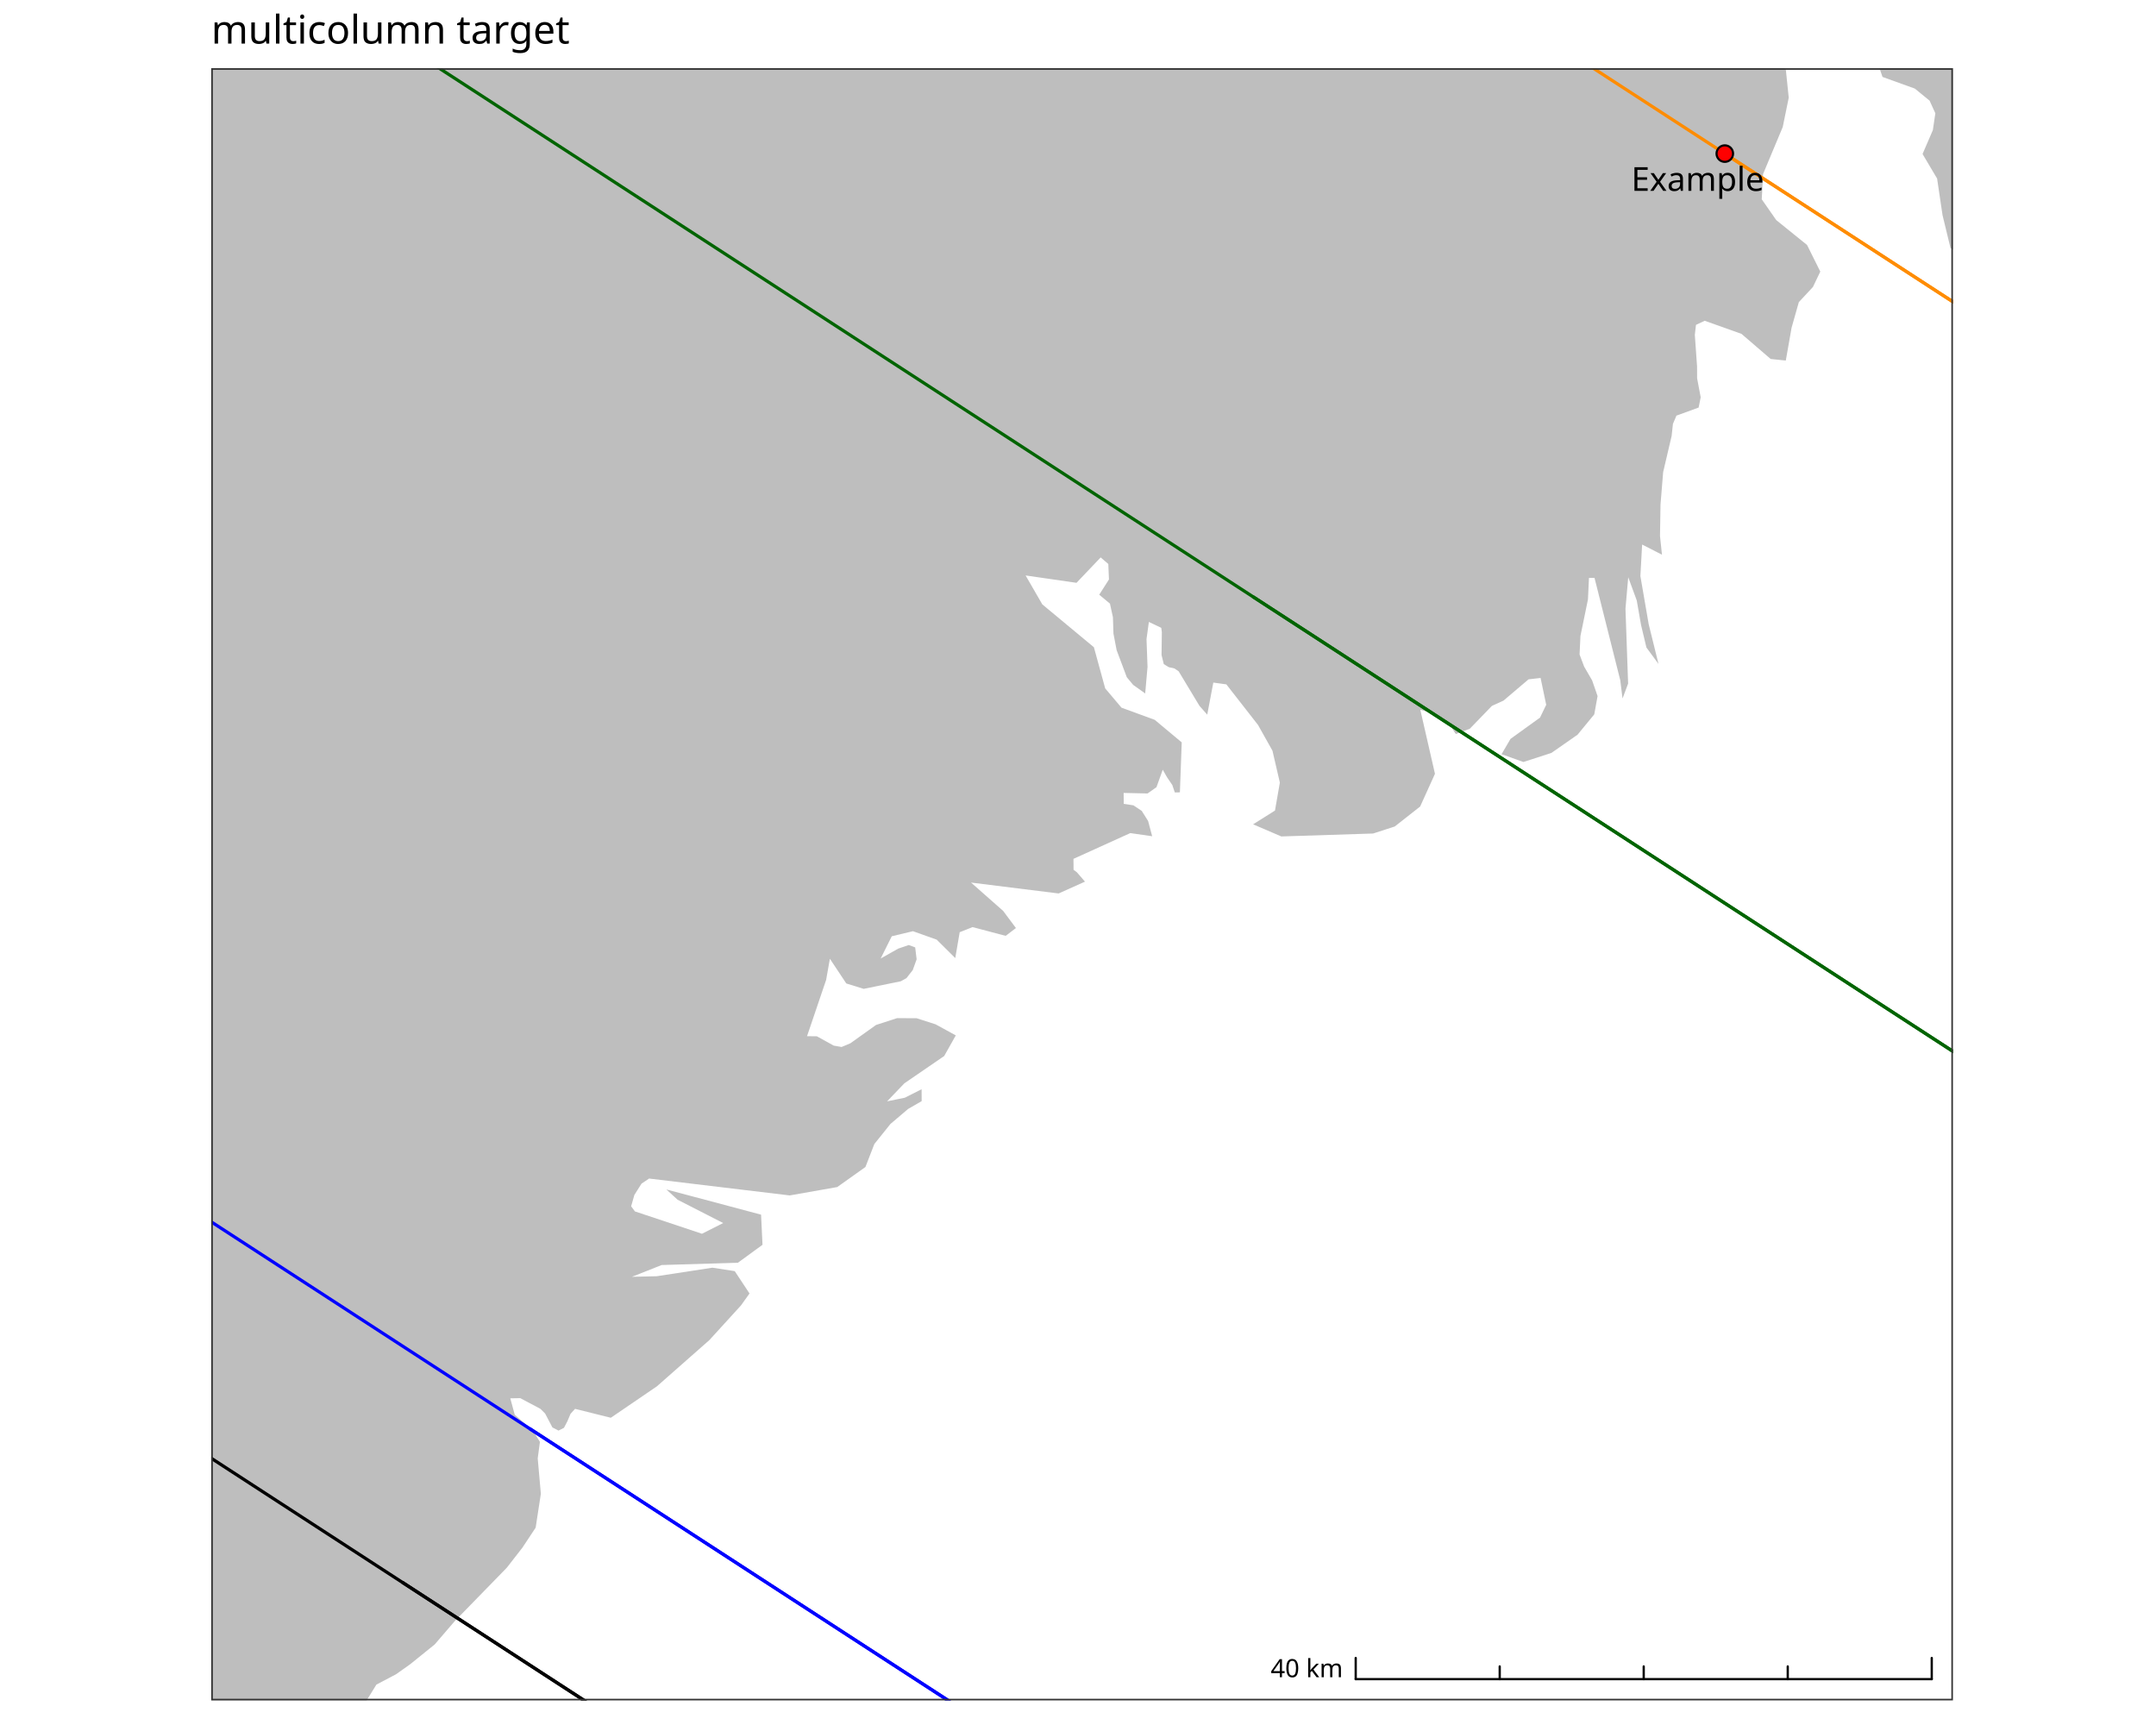
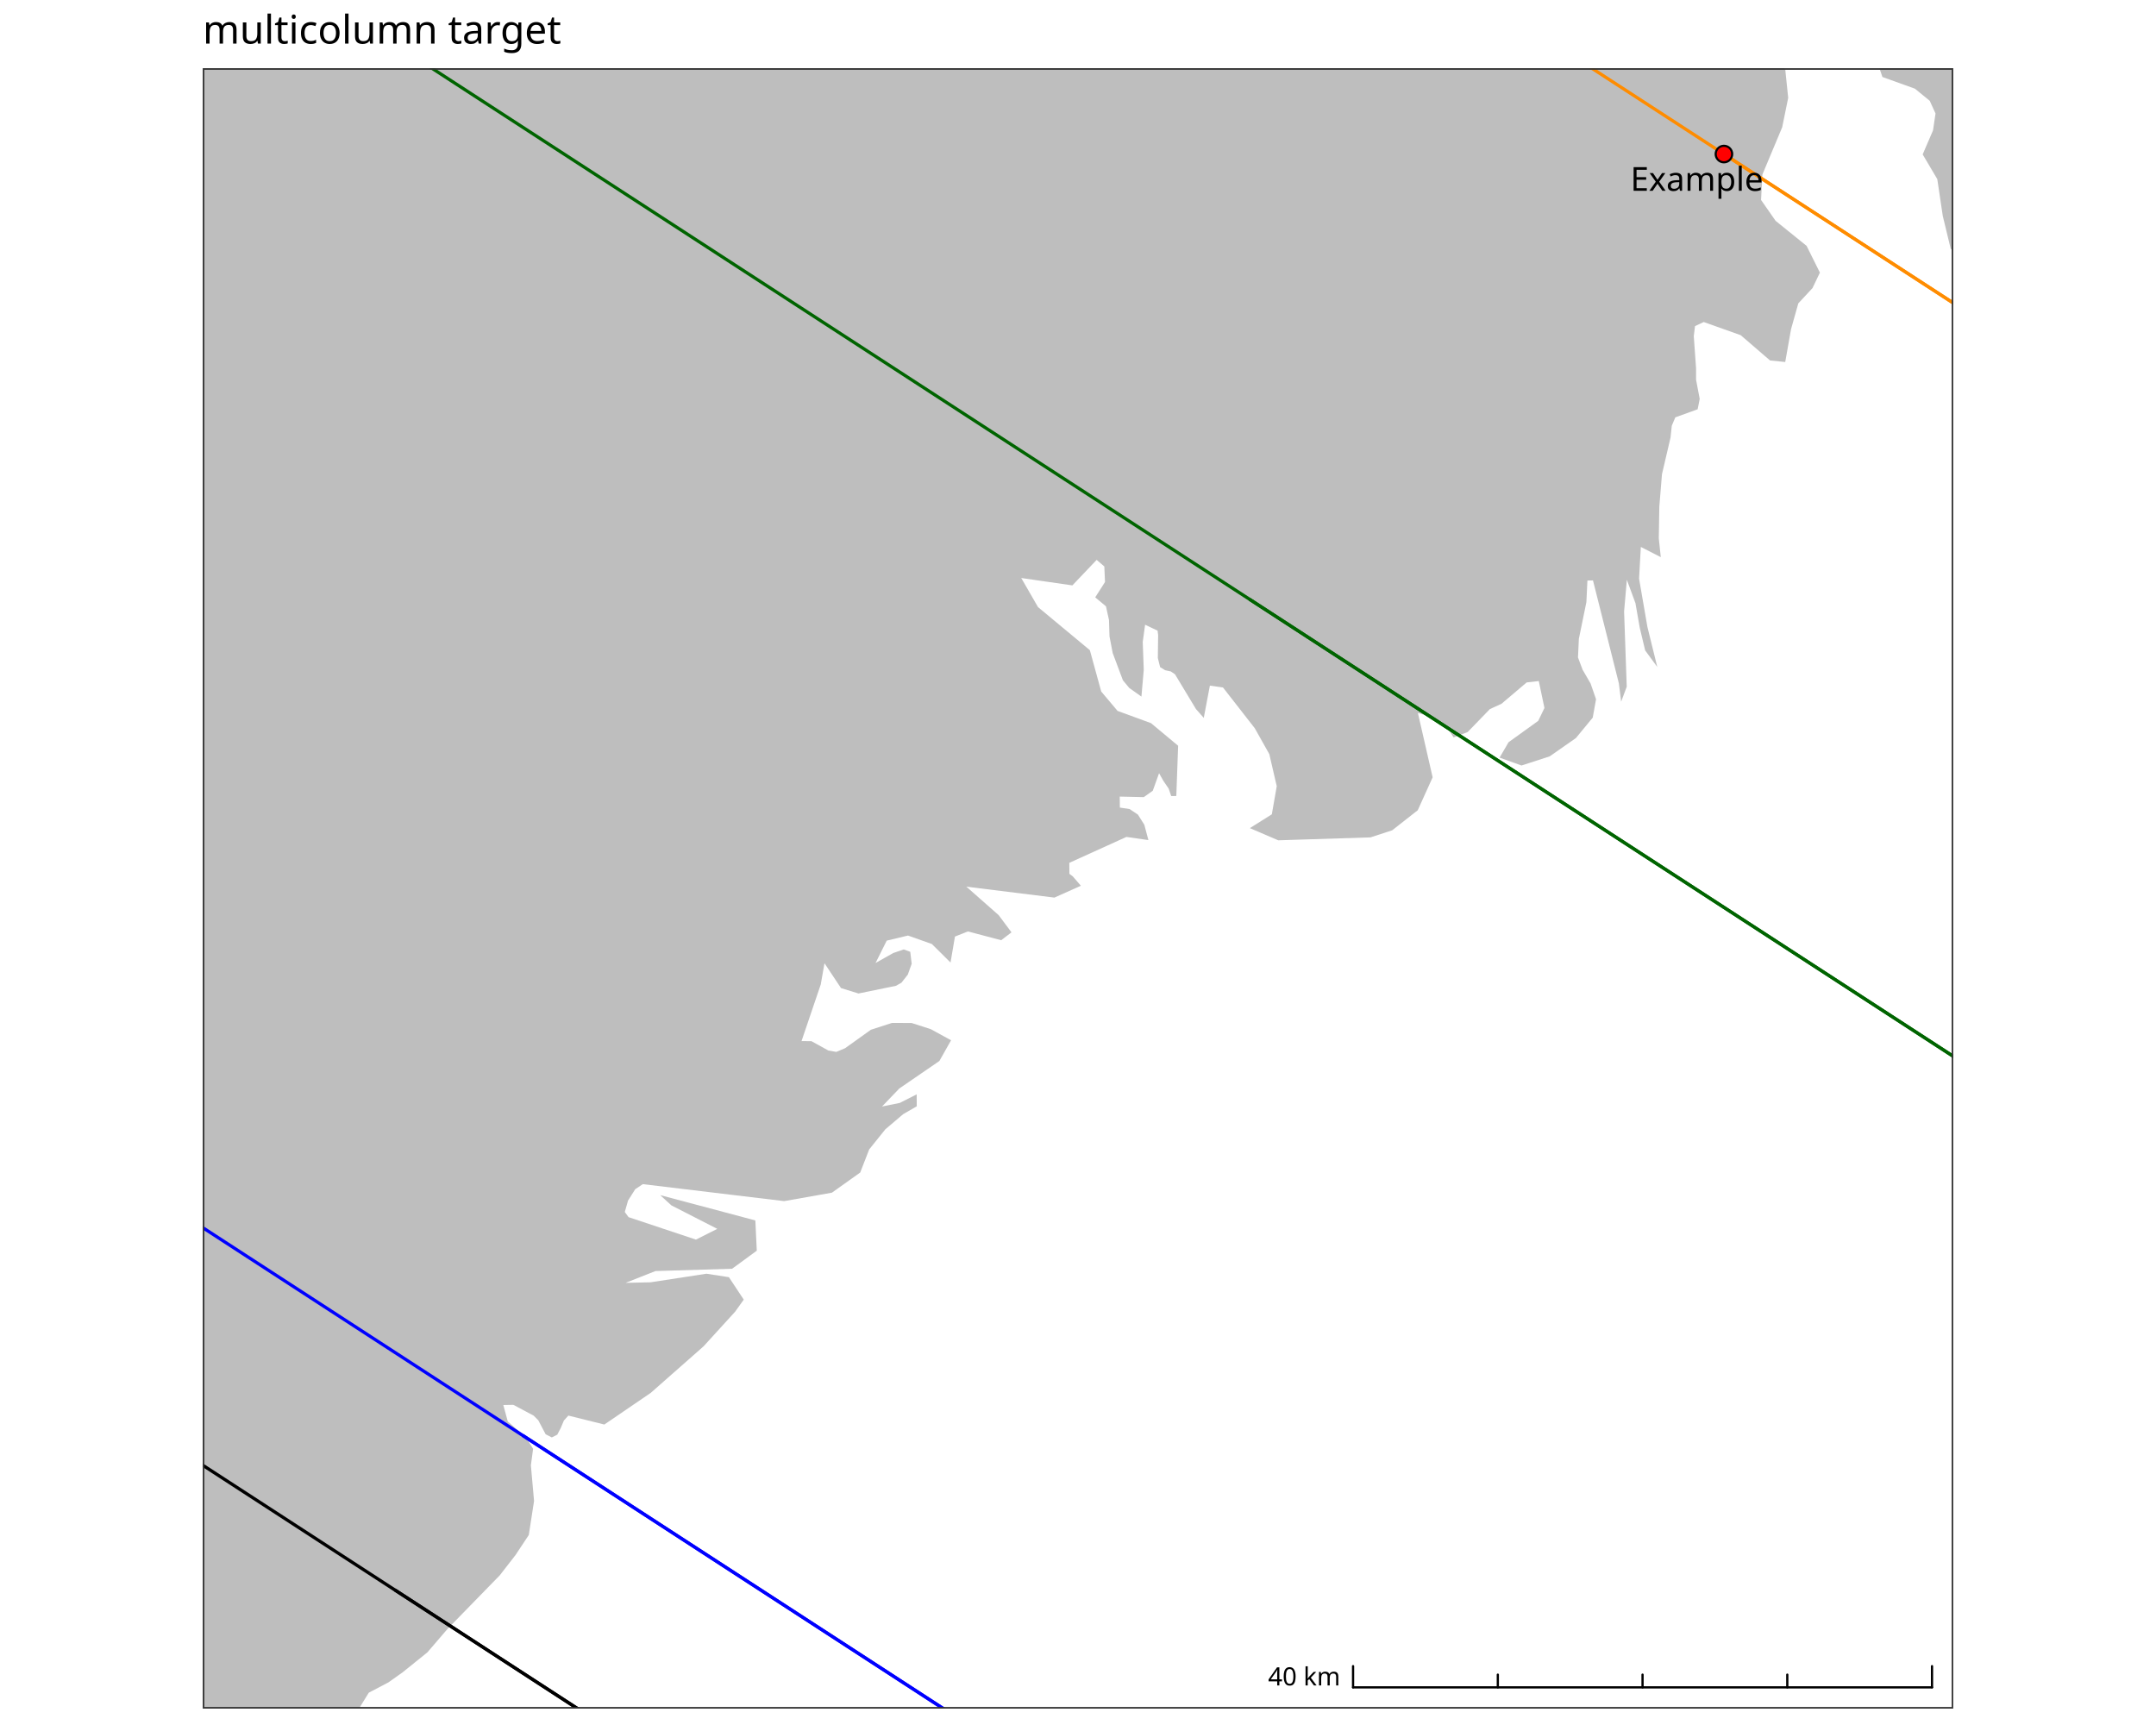
<svg xmlns="http://www.w3.org/2000/svg" class="svglite" data-engine-version="2.0" width="720.00pt" height="576.00pt" viewBox="0 0 720.00 576.00">
  <defs>
    <style type="text/css">
    .svglite line, .svglite polyline, .svglite polygon, .svglite path, .svglite rect, .svglite circle {
      fill: none;
      stroke: #000000;
      stroke-linecap: round;
      stroke-linejoin: round;
      stroke-miterlimit: 10.00;
    }
  </style>
  </defs>
  <rect width="100%" height="100%" style="stroke: none; fill: #FFFFFF;" />
  <defs>
    <clipPath id="cpMC4wMHw3MjAuMDB8MC4wMHw1NzYuMDA=">
      <rect x="0.00" y="0.00" width="720.00" height="576.00" />
    </clipPath>
  </defs>
  <g clip-path="url(#cpMC4wMHw3MjAuMDB8MC4wMHw1NzYuMDA=)">
</g>
  <defs>
-     <clipPath id="cpNjIuMzJ8NjU3LjY4fDAuMDB8NTc2LjAw">
-       <rect x="62.32" y="0.00" width="595.35" height="576.00" />
+     <clipPath id="cpNjIuMjN8NjU3Ljc3fDAuMDB8NTc2LjAw">
+       <rect x="62.23" y="0.00" width="595.54" height="576.00" />
    </clipPath>
  </defs>
-   <g clip-path="url(#cpNjIuMzJ8NjU3LjY4fDAuMDB8NTc2LjAw)">
-     <rect x="62.32" y="0.00" width="595.35" height="576.00" style="stroke-width: 1.07; stroke: #FFFFFF; fill: #FFFFFF;" />
+   <g clip-path="url(#cpNjIuMjN8NjU3Ljc3fDAuMDB8NTc2LjAw)">
+     <rect x="62.23" y="0.00" width="595.54" height="576.00" style="stroke-width: 1.07; stroke: #FFFFFF; fill: #FFFFFF;" />
  </g>
  <g clip-path="url(#cpMC4wMHw3MjAuMDB8MC4wMHw1NzYuMDA=)">
</g>
  <defs>
-     <clipPath id="cpNzAuNTR8NjUyLjIwfDIyLjc4fDU2Ny43OA==">
-       <rect x="70.54" y="22.78" width="581.65" height="545.00" />
+     <clipPath id="cpNjcuNzF8NjUyLjI5fDIyLjc4fDU3MC41Mg==">
+       <rect x="67.71" y="22.78" width="584.58" height="547.74" />
    </clipPath>
  </defs>
-   <g clip-path="url(#cpNzAuNTR8NjUyLjIwfDIyLjc4fDU2Ny43OA==)">
-     <rect x="70.54" y="22.78" width="581.65" height="545.00" style="stroke-width: 1.07; stroke: none; fill: #FFFFFF;" />
-     <path d="M 122.45 567.78 L 70.54 567.78 L 70.54 22.78 L 595.95 22.78 L 596.39 23.29 L 597.35 32.63 L 595.35 42.41 L 588.78 58.11 L 588.34 66.55 L 593.18 73.49 L 603.47 81.80 L 607.89 90.69 L 605.43 95.83 L 600.72 100.89 L 598.30 109.44 L 596.37 120.39 L 591.32 119.87 L 581.57 111.48 L 569.29 107.11 L 566.38 108.47 L 565.99 111.80 L 566.74 122.41 L 566.75 126.32 L 567.95 132.64 L 567.26 136.09 L 559.85 138.78 L 558.68 141.54 L 558.25 145.53 L 555.41 157.66 L 554.53 168.48 L 554.36 178.98 L 555.02 185.22 L 548.39 181.83 L 547.81 192.36 L 550.58 208.42 L 553.86 221.70 L 549.83 216.22 L 548.03 208.69 L 546.60 200.51 L 543.75 192.74 L 542.83 203.25 L 543.71 228.26 L 541.85 233.23 L 541.09 227.14 L 532.49 192.95 L 530.64 192.98 L 530.30 200.16 L 527.79 212.37 L 527.50 218.55 L 529.03 222.60 L 531.69 227.18 L 533.51 232.43 L 532.41 238.53 L 526.82 245.33 L 518.10 251.41 L 508.74 254.44 L 501.45 251.83 L 504.44 246.72 L 514.29 239.62 L 516.36 235.34 L 514.48 226.38 L 510.46 226.84 L 502.10 233.94 L 498.23 235.70 L 490.85 243.33 L 486.17 245.10 L 484.56 242.61 L 478.92 238.31 L 474.31 236.99 L 479.21 258.38 L 474.26 269.31 L 465.77 275.98 L 458.55 278.32 L 427.91 279.30 L 418.47 275.25 L 425.78 270.66 L 427.41 261.32 L 424.94 250.66 L 420.11 242.06 L 409.54 228.52 L 405.19 227.92 L 403.16 238.63 L 400.57 235.70 L 393.60 224.14 L 392.20 223.20 L 390.32 222.78 L 388.65 221.76 L 387.90 218.72 L 388.00 211.08 L 387.81 209.64 L 383.67 207.67 L 382.88 213.39 L 383.22 222.68 L 382.44 231.55 L 378.43 228.70 L 376.30 226.14 L 372.90 217.09 L 371.84 211.57 L 371.67 206.12 L 370.67 201.56 L 367.09 198.58 L 370.34 193.49 L 370.12 188.32 L 367.57 186.13 L 359.50 194.61 L 342.50 192.15 L 348.08 201.81 L 365.31 216.12 L 369.08 229.86 L 374.52 236.30 L 385.62 240.36 L 394.64 247.89 L 394.03 264.58 L 392.33 264.60 L 391.50 262.13 L 389.77 259.59 L 388.30 257.02 L 386.21 262.84 L 383.23 264.95 L 375.24 264.77 L 375.28 268.42 L 378.51 268.91 L 381.29 270.77 L 383.41 274.14 L 384.77 279.23 L 377.46 278.18 L 358.49 286.78 L 358.52 290.43 L 359.65 291.29 L 362.33 294.39 L 353.53 298.34 L 324.28 294.70 L 335.00 304.16 L 339.27 309.88 L 335.85 312.49 L 324.79 309.57 L 320.49 311.28 L 319.01 319.91 L 312.81 313.76 L 304.88 310.94 L 297.81 312.63 L 294.10 320.06 L 299.97 316.75 L 303.47 315.56 L 305.63 316.35 L 306.11 320.32 L 304.82 323.91 L 302.73 326.59 L 300.86 327.65 L 288.43 330.19 L 282.62 328.39 L 277.14 320.14 L 275.89 327.19 L 269.51 346.00 L 272.79 346.03 L 278.42 349.14 L 281.05 349.60 L 283.98 348.37 L 292.55 342.25 L 299.58 339.97 L 306.09 340.00 L 312.45 342.04 L 319.19 345.73 L 315.31 352.62 L 302.01 361.74 L 296.25 367.75 L 302.17 366.54 L 307.77 363.71 L 307.79 367.68 L 303.27 370.29 L 297.37 375.30 L 291.99 382.00 L 289.01 389.68 L 279.60 396.37 L 263.73 399.17 L 216.77 393.53 L 214.24 395.23 L 211.85 399.01 L 210.77 402.79 L 212.04 404.51 L 234.42 411.97 L 241.51 408.39 L 226.27 400.60 L 222.53 397.17 L 254.16 405.59 L 254.64 415.65 L 246.43 421.64 L 220.97 422.41 L 211.04 426.34 L 219.32 426.15 L 237.91 423.30 L 245.37 424.45 L 250.30 431.91 L 247.44 435.91 L 236.91 447.46 L 219.39 462.90 L 203.98 473.41 L 192.04 470.43 L 190.54 472.08 L 189.47 474.60 L 188.34 476.77 L 186.52 477.69 L 184.48 476.64 L 182.04 471.99 L 180.47 470.43 L 173.74 466.86 L 170.41 466.92 L 171.90 472.40 L 177.99 477.72 L 180.31 481.46 L 179.57 486.98 L 180.62 498.79 L 178.88 510.11 L 174.46 516.78 L 169.24 523.49 L 151.84 541.34 L 145.17 549.10 L 136.97 555.72 L 132.25 559.06 L 125.70 562.51 L 122.45 567.78 Z" style="fill-rule: evenodd; fill: #BEBEBE; stroke-width: 0.43; stroke: none; stroke-linecap: butt;" />
-     <path d="M 627.67 22.78 L 652.20 22.78 L 652.20 83.33 L 651.37 82.81 L 648.71 71.83 L 646.90 59.62 L 642.04 51.42 L 645.48 43.45 L 646.31 37.82 L 644.39 33.61 L 639.46 29.58 L 628.67 25.69 L 627.67 22.78 Z" style="fill-rule: evenodd; fill: #BEBEBE; stroke-width: 0.43; stroke: none; stroke-linecap: butt;" />
-     <polyline points="576.00,51.30 3600.00,2015.11 " style="stroke-width: 1.07; stroke: #FF8C00; stroke-linecap: butt;" />
-     <polyline points="3600.00,2015.11 -2880.00,-2193.05 " style="stroke-width: 1.07; stroke: #FF8C00; stroke-linecap: butt;" />
-     <polyline points="418.37,199.22 3600.00,2265.40 " style="stroke-width: 1.07; stroke: #006400; stroke-linecap: butt;" />
-     <polyline points="3600.00,2265.40 -2880.00,-1942.77 " style="stroke-width: 1.07; stroke: #006400; stroke-linecap: butt;" />
-     <polyline points="134.33,528.34 3600.00,2778.98 " style="stroke-width: 1.07; stroke-linecap: butt;" />
-     <polyline points="3600.00,2778.98 -2880.00,-1429.18 " style="stroke-width: 1.07; stroke-linecap: butt;" />
-     <polyline points="176.79,476.98 3600.00,2700.04 " style="stroke-width: 1.07; stroke: #0000FF; stroke-linecap: butt;" />
-     <polyline points="3600.00,2700.04 -2880.00,-1508.12 " style="stroke-width: 1.07; stroke: #0000FF; stroke-linecap: butt;" />
-     <circle cx="576.00" cy="51.29" r="2.76" style="stroke-width: 0.71; stroke-linecap: butt; fill: #FF0000;" />
-     <text x="566.93" y="63.73" text-anchor="middle" style="font-size: 11.04px; font-family: sans;" textLength="42.96px" lengthAdjust="spacingAndGlyphs">Example</text>
-     <line x1="452.74" y1="560.69" x2="452.74" y2="553.61" style="stroke-width: 0.75;" />
-     <line x1="500.83" y1="560.69" x2="500.83" y2="556.44" style="stroke-width: 0.75;" />
-     <line x1="548.92" y1="560.69" x2="548.92" y2="556.44" style="stroke-width: 0.75;" />
-     <line x1="597.02" y1="560.69" x2="597.02" y2="556.44" style="stroke-width: 0.75;" />
-     <line x1="645.11" y1="560.69" x2="645.11" y2="553.61" style="stroke-width: 0.75;" />
-     <line x1="452.74" y1="560.69" x2="645.11" y2="560.69" style="stroke-width: 0.75;" />
-     <text x="448.49" y="560.04" text-anchor="end" style="font-size: 8.40px; font-family: sans;" textLength="22.88px" lengthAdjust="spacingAndGlyphs">40 km</text>
-     <rect x="70.54" y="22.78" width="581.65" height="545.00" style="stroke-width: 1.07; stroke: #333333;" />
+   <g clip-path="url(#cpNjcuNzF8NjUyLjI5fDIyLjc4fDU3MC41Mg==)">
+     <rect x="67.71" y="22.78" width="584.58" height="547.74" style="stroke-width: 1.07; stroke: none; fill: #FFFFFF;" />
+     <path d="M 119.88 570.52 L 67.71 570.52 L 67.71 22.78 L 595.76 22.78 L 596.20 23.29 L 597.17 32.68 L 595.16 42.51 L 588.55 58.29 L 588.11 66.77 L 592.97 73.74 L 603.31 82.09 L 607.76 91.03 L 605.28 96.20 L 600.55 101.29 L 598.13 109.88 L 596.18 120.88 L 591.11 120.36 L 581.31 111.92 L 568.97 107.53 L 566.05 108.90 L 565.64 112.25 L 566.40 122.91 L 566.41 126.84 L 567.62 133.20 L 566.93 136.66 L 559.48 139.36 L 558.30 142.14 L 557.87 146.14 L 555.02 158.34 L 554.13 169.21 L 553.96 179.76 L 554.62 186.04 L 547.96 182.63 L 547.37 193.21 L 550.16 209.36 L 553.45 222.70 L 549.41 217.19 L 547.60 209.63 L 546.16 201.40 L 543.29 193.59 L 542.37 204.16 L 543.25 229.30 L 541.39 234.29 L 540.62 228.17 L 531.98 193.81 L 530.12 193.84 L 529.78 201.05 L 527.26 213.33 L 526.97 219.53 L 528.50 223.61 L 531.17 228.21 L 533.00 233.48 L 531.90 239.62 L 526.28 246.44 L 517.52 252.56 L 508.11 255.61 L 500.79 252.98 L 503.79 247.84 L 513.69 240.71 L 515.77 236.41 L 513.88 227.41 L 509.84 227.87 L 501.43 235.00 L 497.55 236.77 L 490.13 244.44 L 485.43 246.22 L 483.81 243.71 L 478.14 239.39 L 473.51 238.07 L 478.43 259.56 L 473.46 270.55 L 464.92 277.25 L 457.67 279.61 L 426.87 280.59 L 417.39 276.52 L 424.73 271.91 L 426.37 262.52 L 423.89 251.81 L 419.03 243.16 L 408.41 229.55 L 404.04 228.95 L 402.00 239.71 L 399.40 236.77 L 392.39 225.15 L 390.98 224.20 L 389.09 223.79 L 387.42 222.76 L 386.66 219.71 L 386.76 212.02 L 386.57 210.58 L 382.41 208.60 L 381.62 214.35 L 381.96 223.69 L 381.18 232.60 L 377.14 229.74 L 375.00 227.16 L 371.59 218.07 L 370.52 212.51 L 370.35 207.04 L 369.34 202.46 L 365.75 199.46 L 369.02 194.34 L 368.79 189.15 L 366.23 186.95 L 358.12 195.47 L 341.04 193.00 L 346.64 202.71 L 363.96 217.10 L 367.75 230.90 L 373.21 237.38 L 384.37 241.46 L 393.44 249.02 L 392.83 265.79 L 391.12 265.81 L 390.28 263.33 L 388.54 260.78 L 387.07 258.19 L 384.97 264.04 L 381.97 266.17 L 373.94 265.99 L 373.98 269.66 L 377.23 270.15 L 380.02 272.02 L 382.15 275.40 L 383.51 280.52 L 376.17 279.46 L 357.10 288.11 L 357.13 291.78 L 358.27 292.64 L 360.96 295.76 L 352.12 299.72 L 322.72 296.07 L 333.50 305.57 L 337.79 311.32 L 334.35 313.95 L 323.24 311.02 L 318.91 312.73 L 317.43 321.40 L 311.20 315.22 L 303.23 312.39 L 296.12 314.09 L 292.39 321.56 L 298.29 318.23 L 301.81 317.03 L 303.98 317.82 L 304.46 321.81 L 303.17 325.42 L 301.06 328.12 L 299.19 329.18 L 286.70 331.74 L 280.85 329.93 L 275.34 321.64 L 274.09 328.72 L 267.67 347.63 L 270.98 347.66 L 276.63 350.78 L 279.28 351.24 L 282.22 350.01 L 290.83 343.85 L 297.90 341.56 L 304.44 341.59 L 310.84 343.65 L 317.61 347.36 L 313.71 354.28 L 300.34 363.45 L 294.55 369.48 L 300.50 368.27 L 306.13 365.42 L 306.15 369.41 L 301.61 372.04 L 295.68 377.07 L 290.27 383.80 L 287.27 391.52 L 277.82 398.25 L 261.87 401.07 L 214.67 395.40 L 212.13 397.10 L 209.73 400.90 L 208.65 404.70 L 209.92 406.43 L 232.41 413.92 L 239.54 410.33 L 224.22 402.50 L 220.47 399.06 L 252.25 407.52 L 252.73 417.62 L 244.48 423.65 L 218.89 424.42 L 208.92 428.36 L 217.24 428.18 L 235.92 425.31 L 243.42 426.47 L 248.38 433.96 L 245.50 437.99 L 234.91 449.60 L 217.30 465.11 L 201.82 475.67 L 189.81 472.68 L 188.31 474.34 L 187.24 476.87 L 186.10 479.06 L 184.27 479.97 L 182.22 478.92 L 179.76 474.25 L 178.19 472.68 L 171.43 469.09 L 168.08 469.15 L 169.58 474.66 L 175.70 480.01 L 178.03 483.77 L 177.29 489.31 L 178.35 501.19 L 176.59 512.56 L 172.15 519.26 L 166.91 526.01 L 149.42 543.95 L 142.72 551.75 L 134.47 558.40 L 129.73 561.76 L 123.15 565.22 L 119.88 570.52 Z" style="fill-rule: evenodd; fill: #BEBEBE; stroke-width: 0.43; stroke: none; stroke-linecap: butt;" />
+     <path d="M 627.64 22.78 L 652.29 22.78 L 652.29 83.63 L 651.45 83.11 L 648.79 72.08 L 646.96 59.81 L 642.08 51.56 L 645.53 43.55 L 646.37 37.90 L 644.44 33.66 L 639.49 29.61 L 628.64 25.71 L 627.64 22.78 Z" style="fill-rule: evenodd; fill: #BEBEBE; stroke-width: 0.43; stroke: none; stroke-linecap: butt;" />
+     <polyline points="575.70,51.44 3600.00,2015.44 " style="stroke-width: 1.07; stroke: #FF8C00; stroke-linecap: butt;" />
+     <polyline points="3600.00,2015.44 -2880.00,-2192.72 " style="stroke-width: 1.07; stroke: #FF8C00; stroke-linecap: butt;" />
+     <polyline points="417.29,200.11 3600.00,2266.99 " style="stroke-width: 1.07; stroke: #006400; stroke-linecap: butt;" />
+     <polyline points="3600.00,2266.99 -2880.00,-1941.18 " style="stroke-width: 1.07; stroke: #006400; stroke-linecap: butt;" />
+     <polyline points="131.82,530.88 3600.00,2783.15 " style="stroke-width: 1.07; stroke-linecap: butt;" />
+     <polyline points="3600.00,2783.15 -2880.00,-1425.01 " style="stroke-width: 1.07; stroke-linecap: butt;" />
+     <polyline points="174.49,479.26 3600.00,2703.82 " style="stroke-width: 1.07; stroke: #0000FF; stroke-linecap: butt;" />
+     <polyline points="3600.00,2703.82 -2880.00,-1504.34 " style="stroke-width: 1.07; stroke: #0000FF; stroke-linecap: butt;" />
+     <circle cx="575.71" cy="51.44" r="2.76" style="stroke-width: 0.71; stroke-linecap: butt; fill: #FF0000;" />
+     <text x="566.65" y="63.71" text-anchor="middle" style="font-size: 11.04px; font-family: sans;" textLength="42.96px" lengthAdjust="spacingAndGlyphs">Example</text>
+     <line x1="451.86" y1="563.43" x2="451.86" y2="556.35" style="stroke-width: 0.75;" />
+     <line x1="500.20" y1="563.43" x2="500.20" y2="559.18" style="stroke-width: 0.75;" />
+     <line x1="548.53" y1="563.43" x2="548.53" y2="559.18" style="stroke-width: 0.75;" />
+     <line x1="596.87" y1="563.43" x2="596.87" y2="559.18" style="stroke-width: 0.75;" />
+     <line x1="645.20" y1="563.43" x2="645.20" y2="556.35" style="stroke-width: 0.75;" />
+     <line x1="451.86" y1="563.43" x2="645.20" y2="563.43" style="stroke-width: 0.75;" />
+     <text x="447.61" y="562.78" text-anchor="end" style="font-size: 8.40px; font-family: sans;" textLength="22.88px" lengthAdjust="spacingAndGlyphs">40 km</text>
+     <rect x="67.71" y="22.78" width="584.58" height="547.74" style="stroke-width: 1.07; stroke: #333333;" />
  </g>
  <g clip-path="url(#cpMC4wMHw3MjAuMDB8MC4wMHw1NzYuMDA=)">
-     <text x="70.54" y="14.56" style="font-size: 13.20px; font-family: sans;" textLength="107.85px" lengthAdjust="spacingAndGlyphs">multicolumn target</text>
+     <text x="67.71" y="14.56" style="font-size: 13.20px; font-family: sans;" textLength="107.85px" lengthAdjust="spacingAndGlyphs">multicolumn target</text>
  </g>
</svg>
